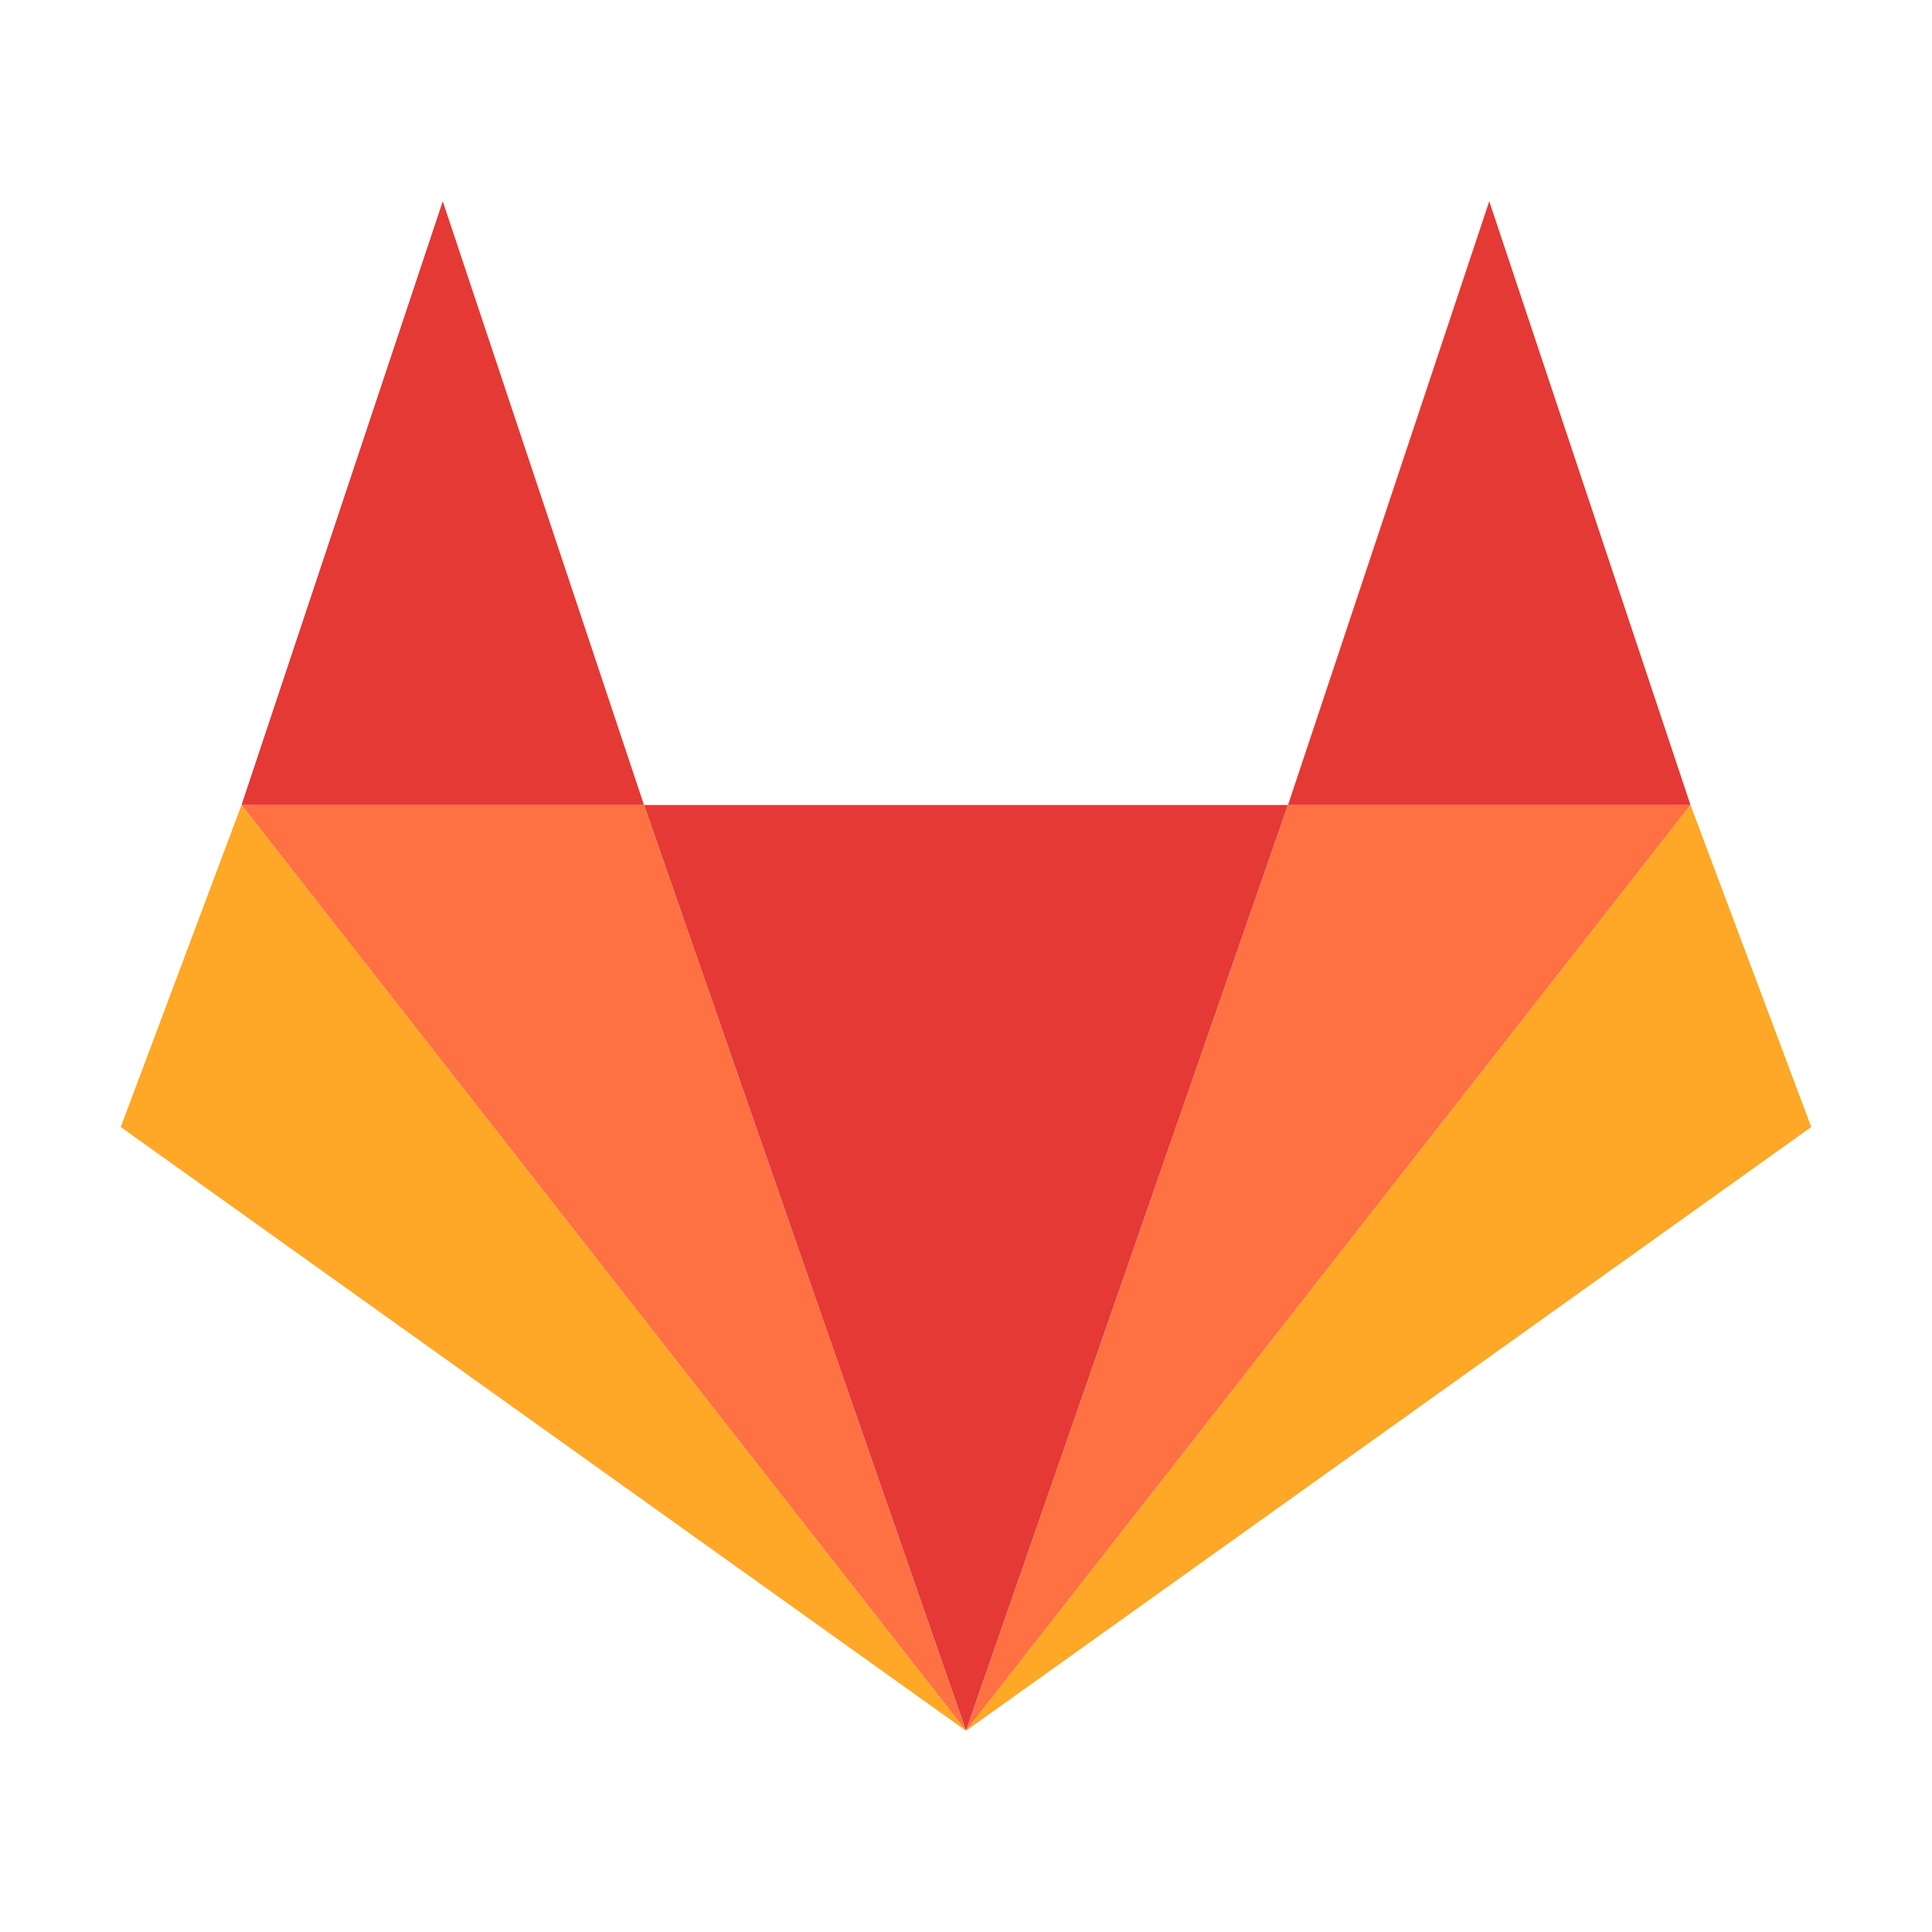
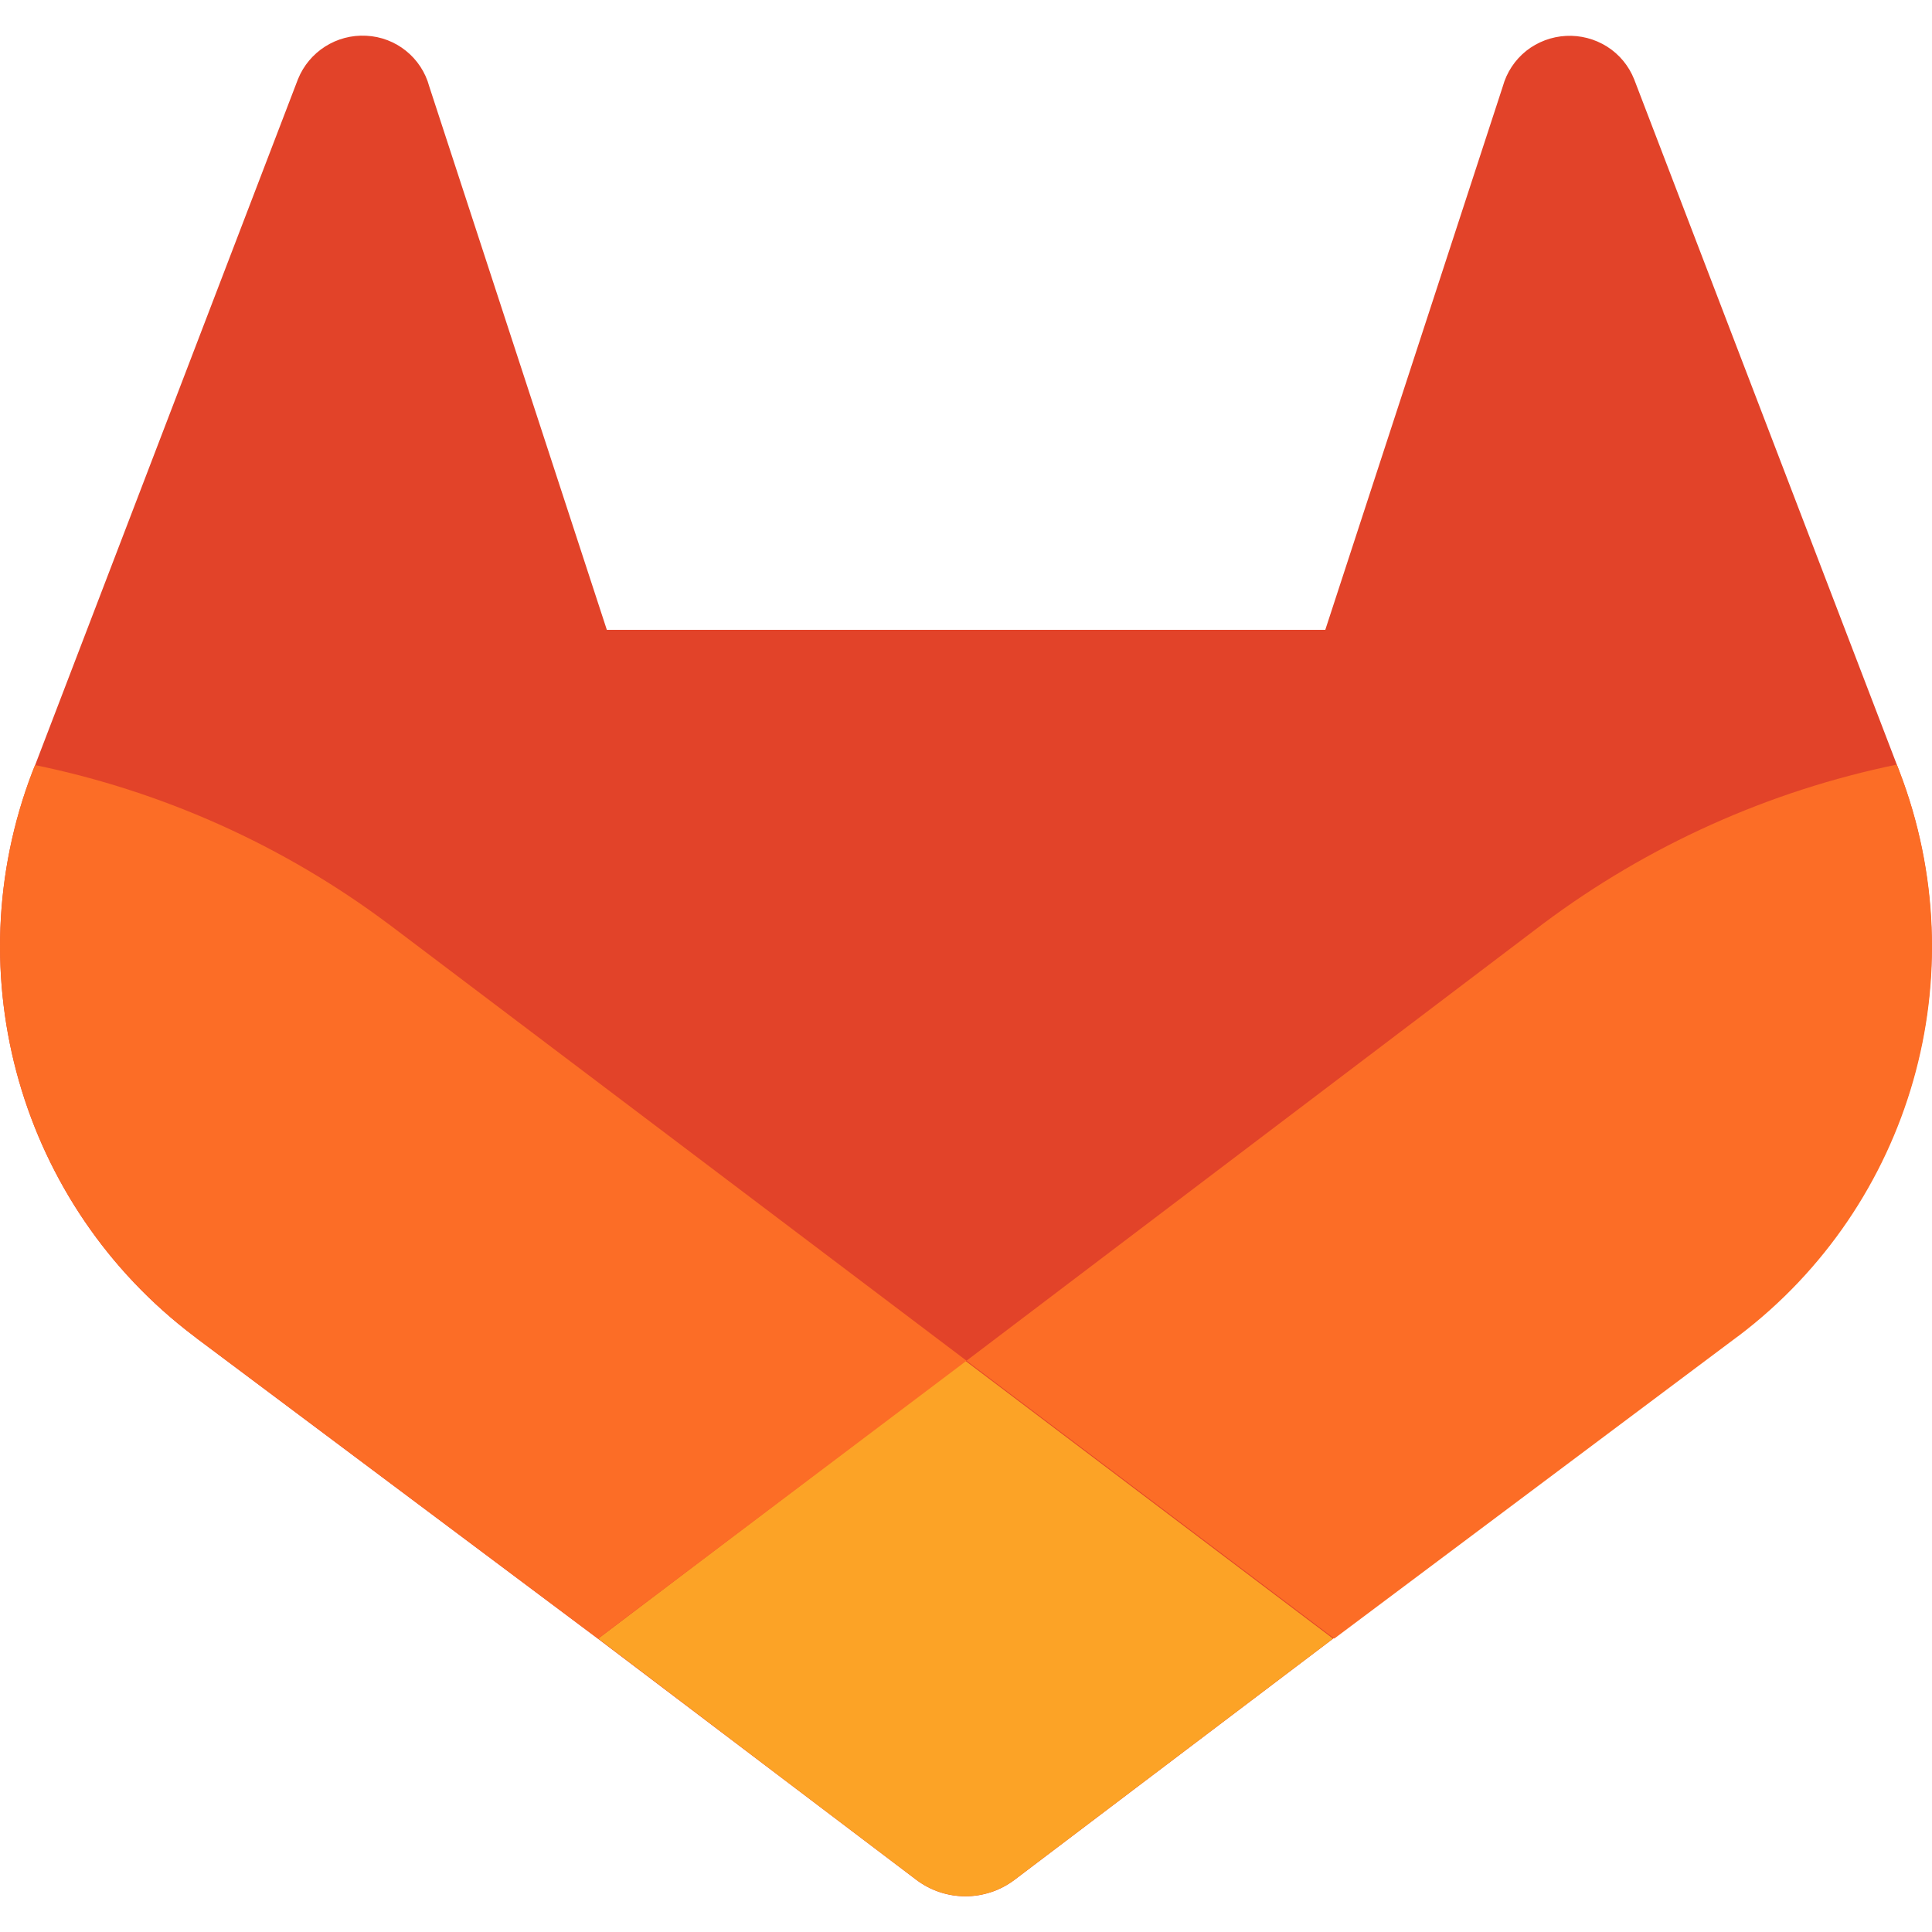
- <svg xmlns="http://www.w3.org/2000/svg" viewBox="0 0 48 48" class="svg gitea-gitlab" width="16" height="16" aria-hidden="true">
-   <path fill="#e53935" d="m24 43-8-23h16z" />
-   <path fill="#ff7043" d="m24 43 18-23H32z" />
-   <path fill="#e53935" d="m37 5 5 15H32z" />
-   <path fill="#ffa726" d="m24 43 18-23 3 8z" />
-   <path fill="#ff7043" d="M24 43 6 20h10z" />
-   <path fill="#e53935" d="M11 5 6 20h10z" />
-   <path fill="#ffa726" d="M24 43 6 20l-3 8z" />
+ <svg xmlns="http://www.w3.org/2000/svg" viewBox="0 0 32 32" class="svg gitea-gitlab" width="16" height="16" aria-hidden="true">
+   <path fill="#E24329" d="m31.462 12.779-.045-.115-4.35-11.35a1.137 1.137 0 0 0-.447-.541 1.163 1.163 0 0 0-1.343.071c-.187.15-.322.356-.386.587l-2.94 9.001h-11.9l-2.941-9a1.138 1.138 0 0 0-1.045-.84 1.153 1.153 0 0 0-1.13.72L.579 12.68l-.045.113a8.09 8.09 0 0 0 2.68 9.34l.016.012.038.03 6.635 4.967 3.28 2.484 1.994 1.51a1.35 1.35 0 0 0 1.627 0l1.994-1.51 3.282-2.484 6.673-4.997.018-.013a8.088 8.088 0 0 0 2.69-9.352Z" />
+   <path fill="#FC6D26" d="m31.462 12.779-.045-.115a14.748 14.748 0 0 0-5.856 2.634l-9.553 7.24A11225.6 11225.6 0 0 0 22.1 27.14l6.673-4.997.019-.013a8.09 8.09 0 0 0 2.67-9.352Z" />
+   <path fill="#FCA326" d="m9.908 27.14 3.275 2.485 1.994 1.51a1.35 1.35 0 0 0 1.627 0l1.994-1.51 3.282-2.484s-2.835-2.14-6.092-4.603l-6.08 4.603Z" />
+   <path fill="#FC6D26" d="M6.435 15.305A14.712 14.712 0 0 0 .58 12.672l-.045.113a8.09 8.09 0 0 0 2.68 9.347l.016.012.038.03 6.635 4.967 6.105-4.603-9.573-7.233Z" />
</svg>
